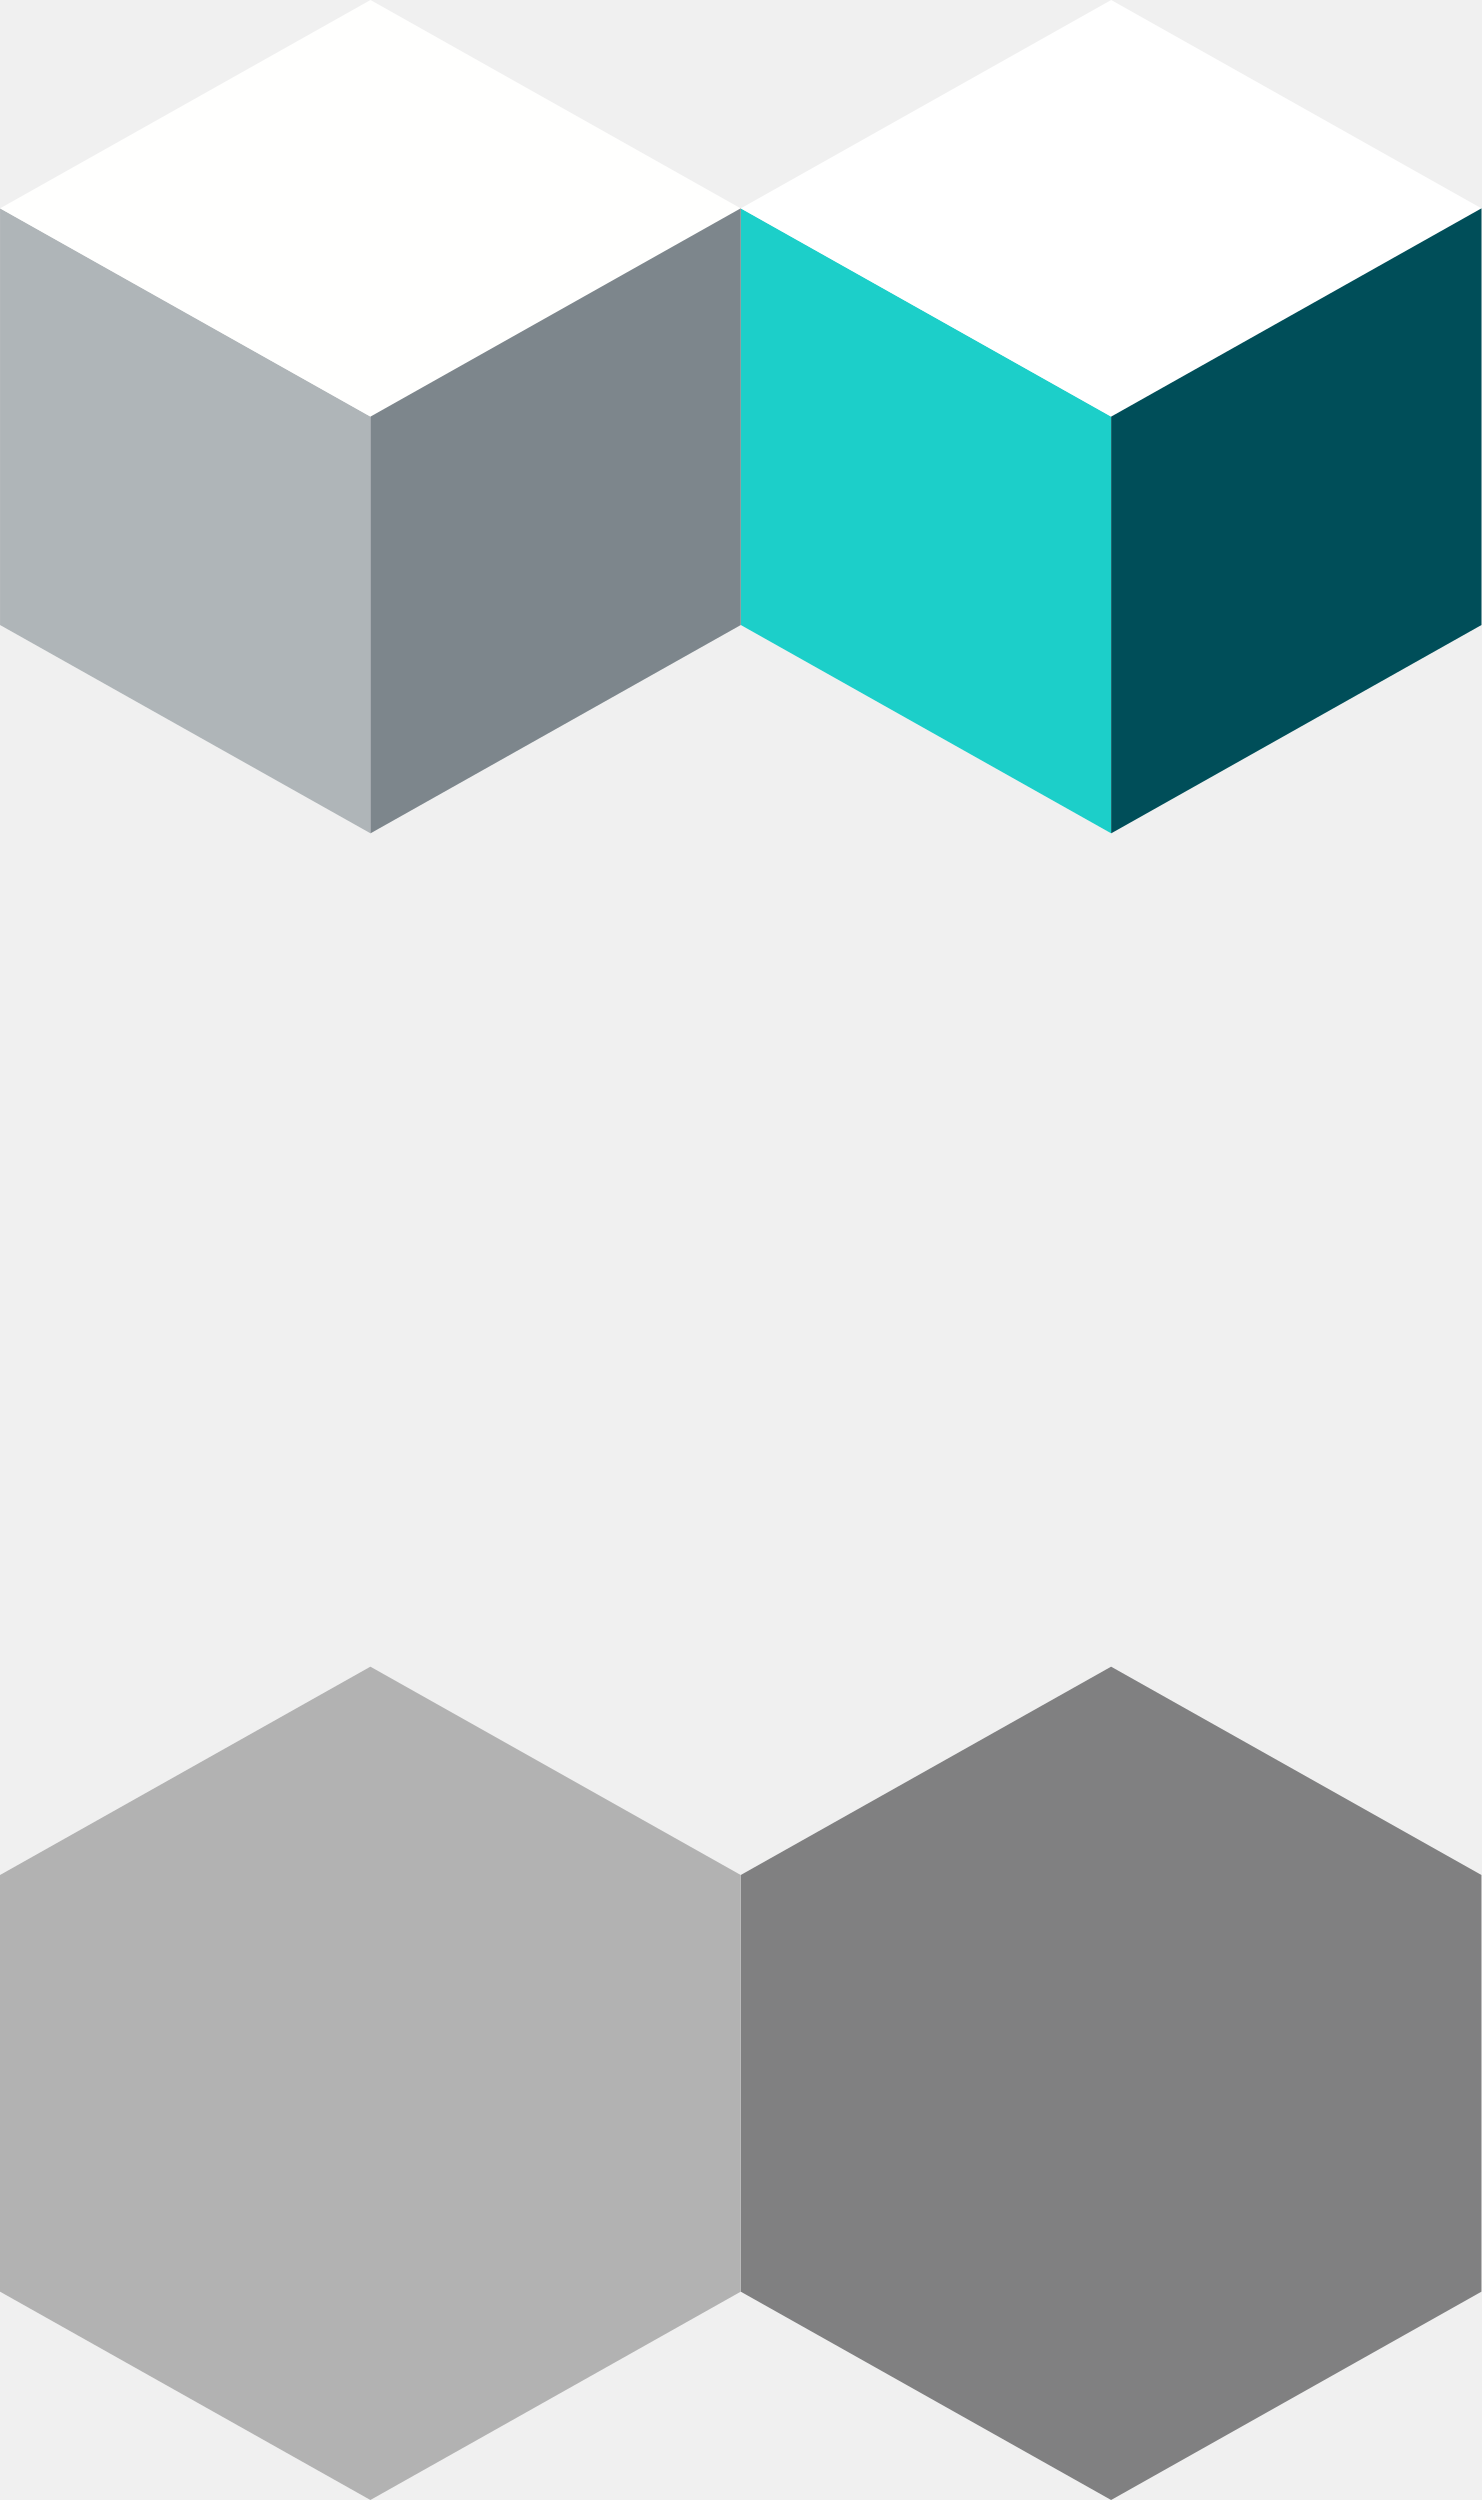
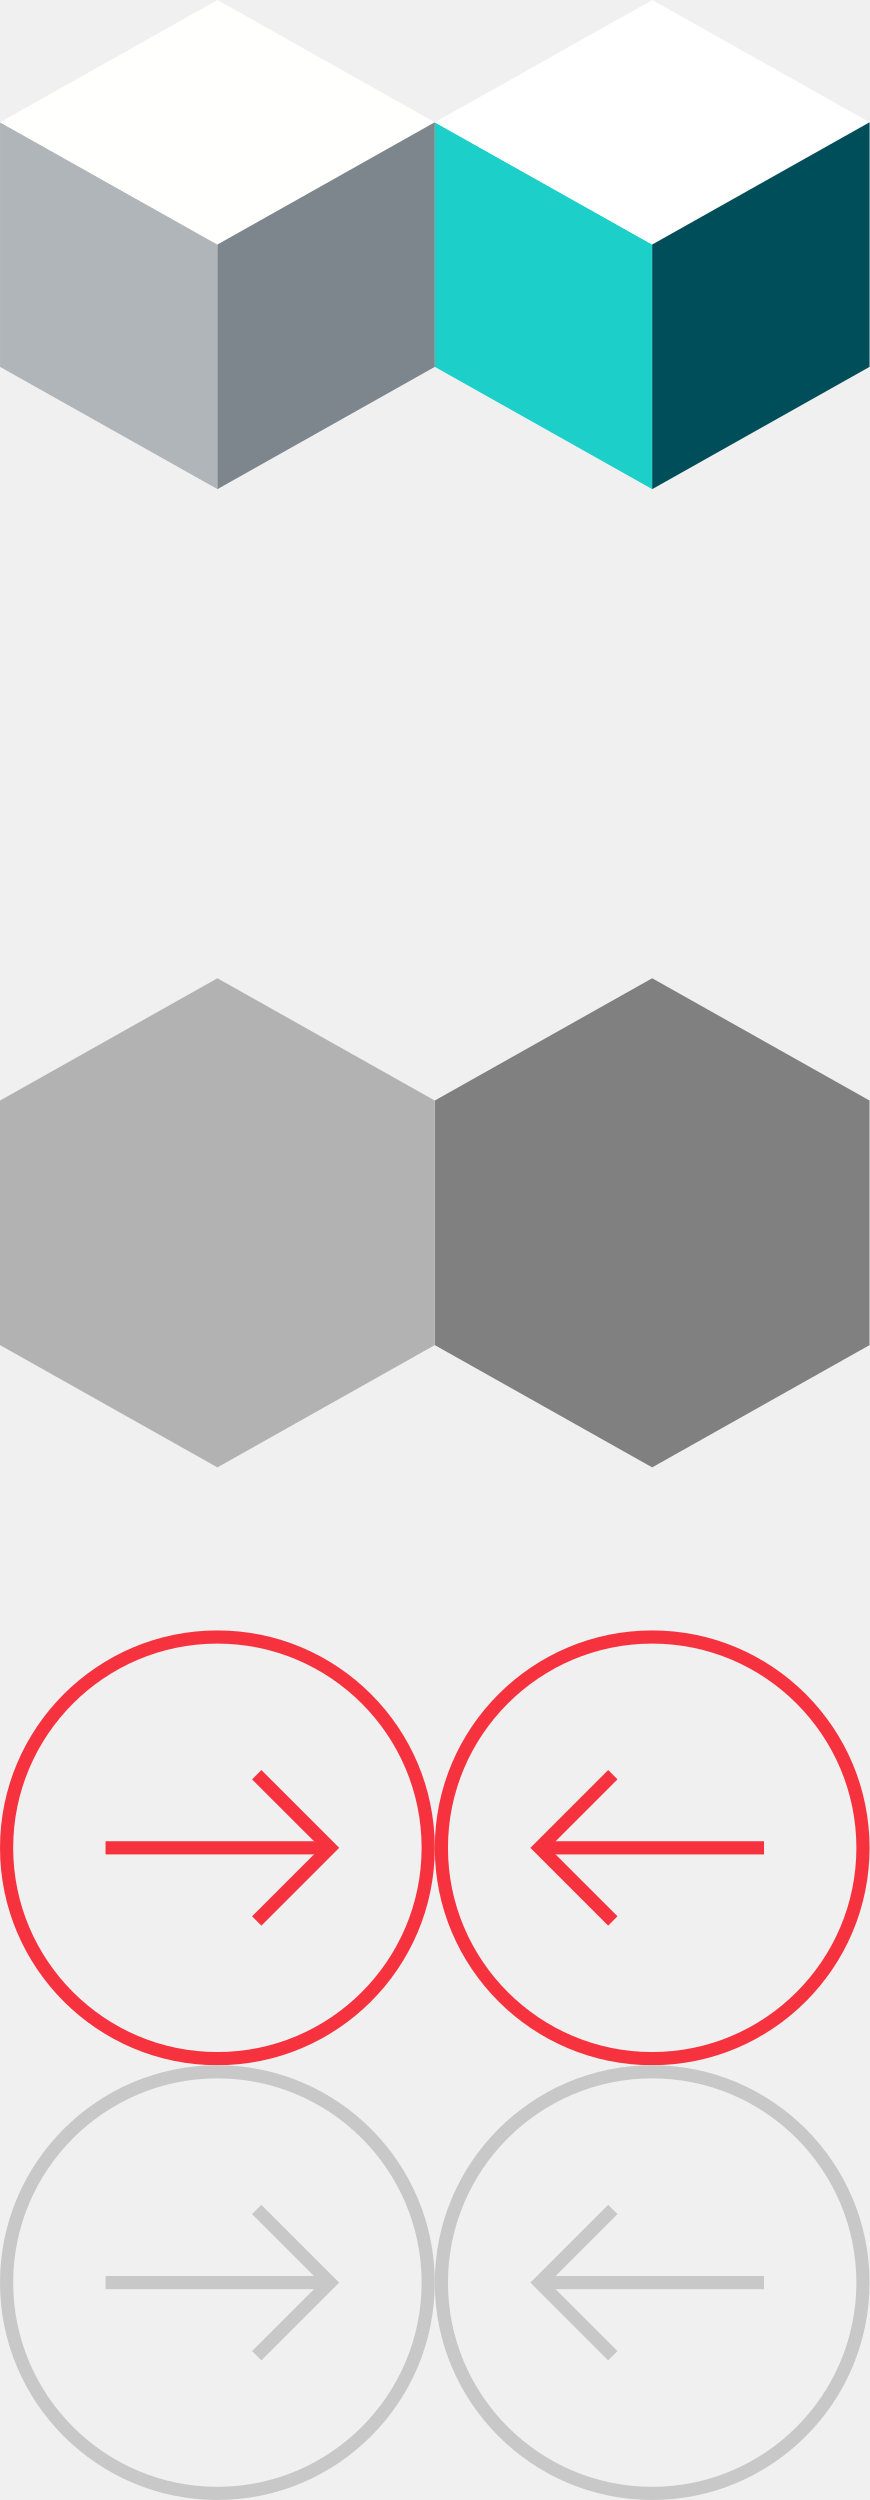
- <svg xmlns="http://www.w3.org/2000/svg" version="1.1" id="Layer_1" x="0px" y="0px" width="64px" height="108px" viewBox="0 0 64 108" enable-background="new 0 0 64 108" xml:space="preserve">
+ <svg xmlns="http://www.w3.org/2000/svg" version="1.1" id="Layer_1" x="0px" y="0px" width="64px" height="184.001px" viewBox="0 0 64 184.001" enable-background="new 0 0 64 184.001" xml:space="preserve">
  <polygon fill="#1CCFC9" points="48.002,17.998 32.001,9.001 32.001,9.001 32.001,27 48.002,36 " />
  <polygon fill="#FFFFFF" points="32.001,9.001 48.002,17.998 63.998,9.001 48.002,0 " />
  <polygon fill="#004E59" points="48.002,36 64,27 64,9.001 63.998,9.001 48.002,17.998 " />
  <polygon fill="#AFB5B8" points="16.004,17.998 0.002,9.001 0.002,9.001 0.002,27.001 16.004,36 " />
  <polygon fill="#FFFFFE" points="0.002,9.001 16.004,17.998 31.997,9.001 16.004,0 " />
  <polygon fill="#7D868C" points="16.004,36 32.001,27.001 32.001,9.001 31.997,9.001 16.004,17.998 " />
  <polygon fill="#808081" points="31.999,81 47.999,72 63.998,81 63.998,99 47.999,108 31.999,99 " />
  <polygon fill="#B2B2B2" points="0,81 16,72 31.999,81 31.999,99 16,108 0,99 " />
+   <g>
+     <g>
+       <polygon fill="#F7323F" points="19.238,141.727 18.552,141.041 23.593,136 18.552,130.961 19.238,130.275 24.964,136   " />
+     </g>
+     <g>
+       <rect x="7.769" y="135.516" fill="#F7323F" width="16.463" height="0.969" />
+     </g>
+     <g>
+       <path fill="#F7323F" d="M16,152.001c-8.822,0-16-7.178-16-16.001c0-8.822,7.178-16,16-16c8.823,0,16,7.178,16,16    C32,144.823,24.822,152.001,16,152.001z M16,120.97c-8.288,0-15.03,6.742-15.03,15.03S7.712,151.031,16,151.031    c8.288,0,15.031-6.743,15.031-15.031S24.288,120.97,16,120.97z" />
+     </g>
+   </g>
+   <g>
+     <g>
+       <polygon fill="#F7323F" points="44.763,141.726 39.036,136.001 44.763,130.274 45.448,130.96 40.407,136.001 45.448,141.04   " />
+     </g>
+     <g>
+       <rect x="39.768" y="135.516" fill="#F7323F" width="16.464" height="0.97" />
+     </g>
+     <g>
+       <path fill="#F7323F" d="M48,152.001c-8.822,0-16-7.178-16-16C32,127.178,39.178,120,48,120s16,7.178,16,16.001    C64,144.823,56.822,152.001,48,152.001z M48,120.97c-8.288,0-15.03,6.743-15.03,15.031s6.742,15.03,15.03,15.03    s15.03-6.742,15.03-15.03S56.288,120.97,48,120.97z" />
+     </g>
+   </g>
+   <g>
+     <g>
+       <polygon fill="#C8C8C8" points="19.238,173.727 18.552,173.041 23.593,168 18.552,162.961 19.238,162.275 24.964,168   " />
+     </g>
+     <g>
+       <rect x="7.769" y="167.516" fill="#C8C8C8" width="16.463" height="0.969" />
+     </g>
+     <g>
+       <path fill="#C8C8C8" d="M16,184.001c-8.822,0-16-7.178-16-16.001c0-8.822,7.178-16,16-16c8.823,0,16,7.178,16,16    C32,176.823,24.822,184.001,16,184.001z M16,152.97c-8.288,0-15.03,6.742-15.03,15.03S7.712,183.031,16,183.031    c8.288,0,15.031-6.743,15.031-15.031S24.288,152.97,16,152.97z" />
+     </g>
+   </g>
+   <g>
+     <g>
+       <polygon fill="#C8C8C8" points="44.763,173.726 39.036,168.001 44.763,162.274 45.448,162.96 40.407,168.001 45.448,173.04   " />
+     </g>
+     <g>
+       <rect x="39.768" y="167.516" fill="#C8C8C8" width="16.464" height="0.97" />
+     </g>
+     <g>
+       <path fill="#C8C8C8" d="M48,184.001c-8.822,0-16-7.178-16-16C32,159.178,39.178,152,48,152s16,7.178,16,16.001    C64,176.823,56.822,184.001,48,184.001z M48,152.97c-8.288,0-15.03,6.743-15.03,15.031s6.742,15.03,15.03,15.03    s15.03-6.742,15.03-15.03S56.288,152.97,48,152.97z" />
+     </g>
+   </g>
</svg>
